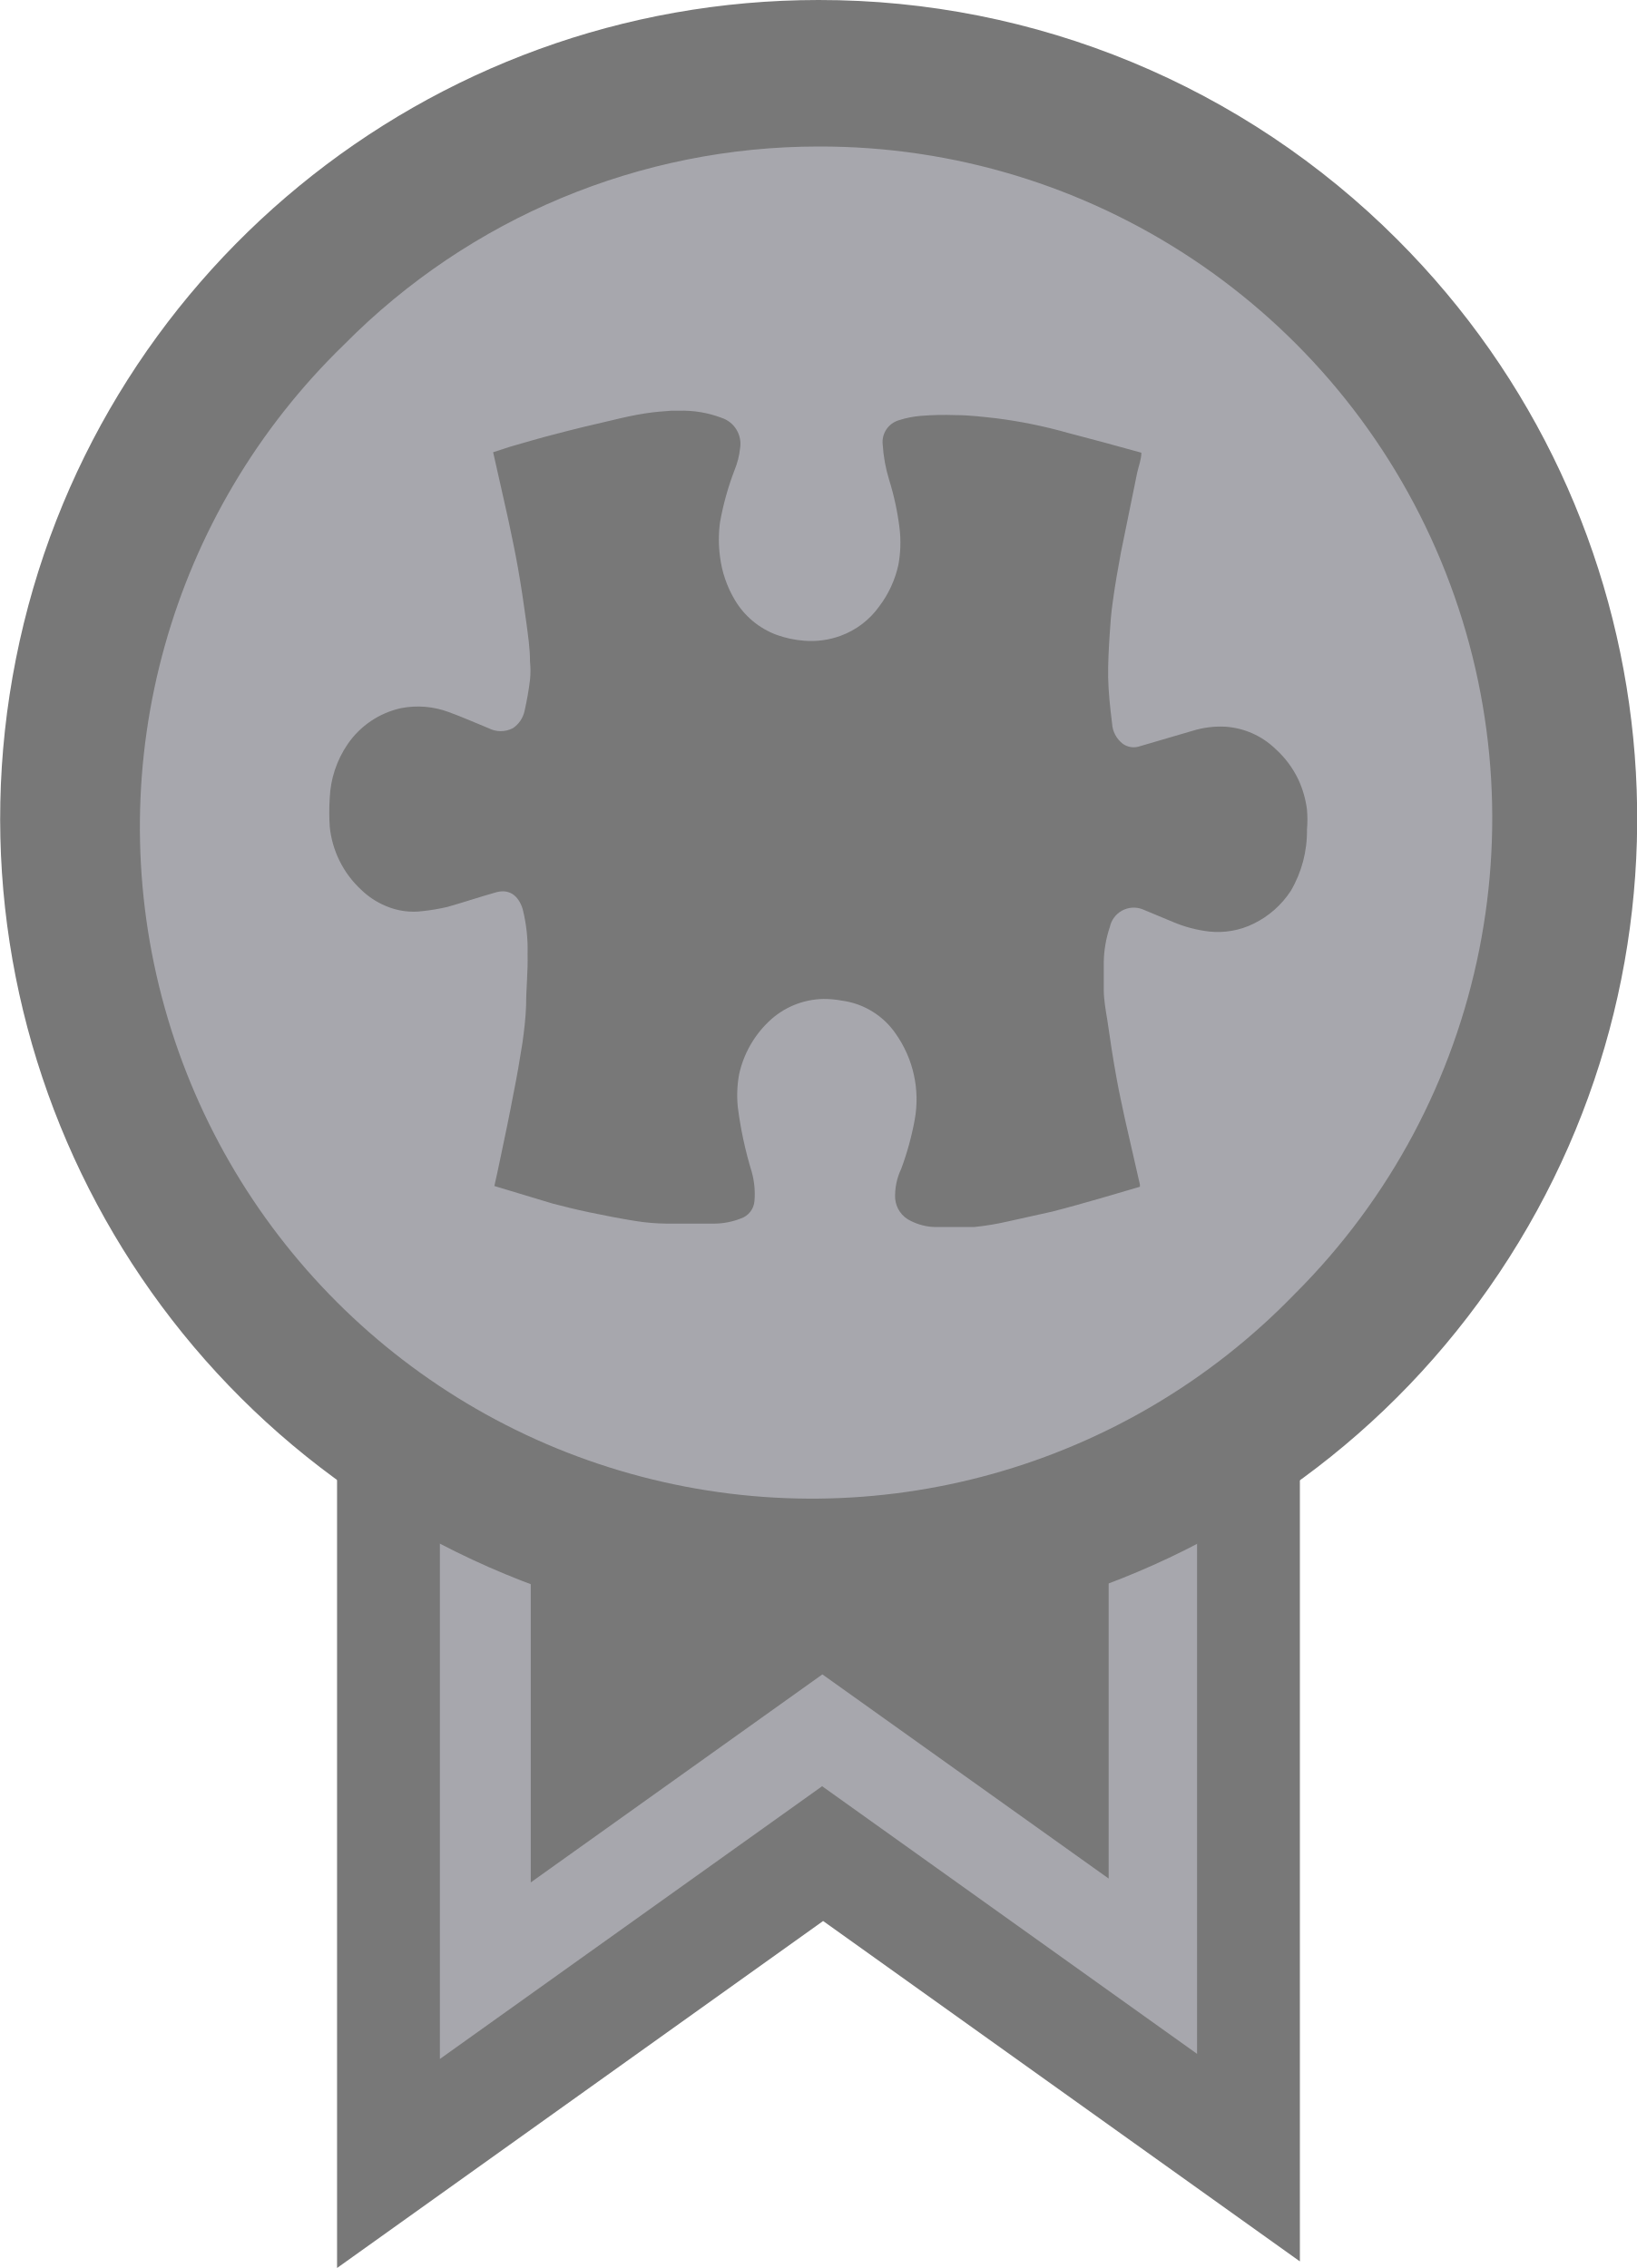
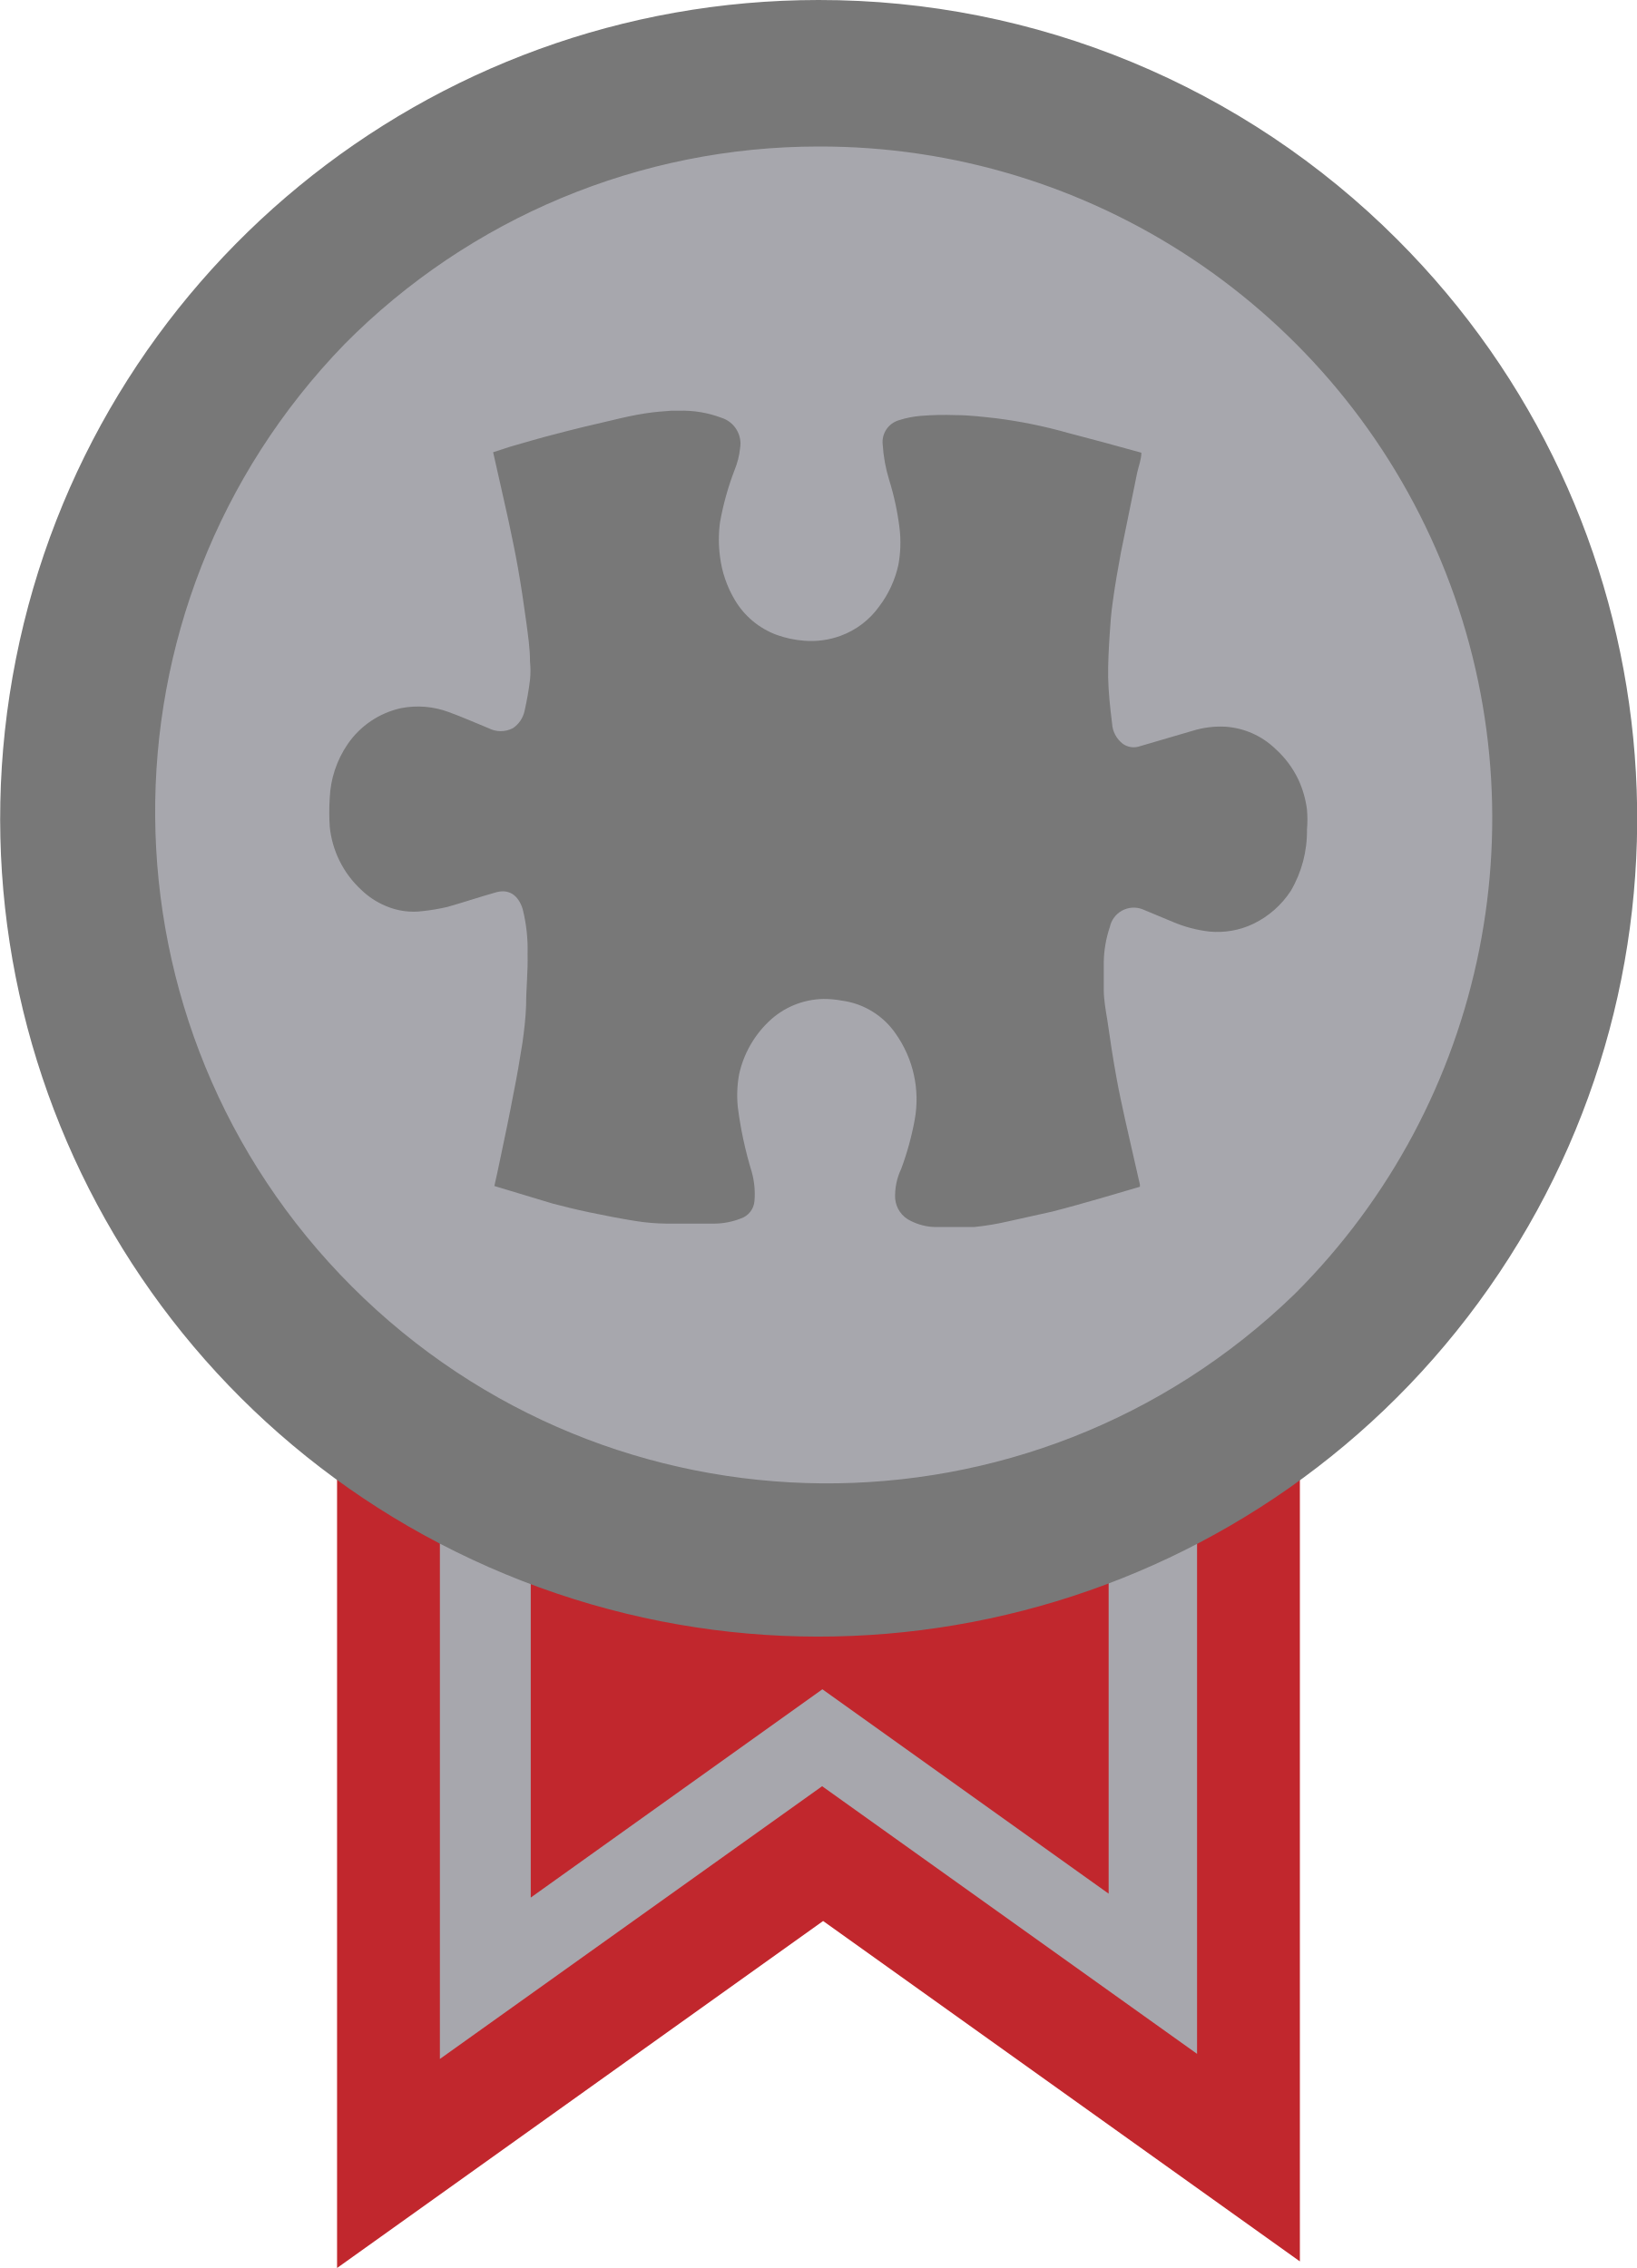
<svg xmlns="http://www.w3.org/2000/svg" viewBox="0 0 67.02 92.88">
  <defs>
-     <style>.cls-1{fill:#787878;}.cls-2{fill:#a7a7ad;}</style>
+     <style>.cls-1{fill:#c1272d;}.cls-2{fill:#a7a7ad;}.cls-3{fill:#787878;}</style>
  </defs>
  <g id="Layer_2" data-name="Layer 2">
    <g id="Layer_1-2" data-name="Layer 1">
      <polygon class="cls-1" points="33.7 78.67 53.22 92.61 53.22 53.46 13.8 53.46 13.8 92.88 33.7 78.67" />
      <polygon class="cls-2" points="33.66 73.15 49.01 84.11 49.01 53.32 18.01 53.32 18.01 84.32 33.66 73.15" />
-       <polygon class="cls-1" points="33.67 68.57 45.39 76.93 45.39 53.44 21.73 53.44 21.73 77.09 33.67 68.57" />
-       <path class="cls-2" d="M33.51,64A30.5,30.5,0,0,1,11.94,11.94,30.5,30.5,0,1,1,55.08,55.08,30.27,30.27,0,0,1,33.51,64Z" />
-       <path class="cls-1" d="M33.51,6A27.51,27.51,0,0,1,53,53a27.51,27.51,0,1,1-38.9-38.9A27.3,27.3,0,0,1,33.51,6m0-6a33.51,33.51,0,1,0,23.7,9.81A33.43,33.43,0,0,0,33.51,0Z" />
-       <path class="cls-1" d="M20.24,48.57c.08-.36.16-.71.23-1.06.19-.9.38-1.8.55-2.71.14-.69.26-1.39.37-2.09.07-.51.13-1,.15-1.54,0-.7.08-1.4.06-2.09a6.78,6.78,0,0,0-.2-1.85c-.18-.58-.57-.83-1.08-.69-.68.19-1.36.42-2,.6a8.05,8.05,0,0,1-1,.17,2.88,2.88,0,0,1-1.53-.21,3.23,3.23,0,0,1-1-.66,4.07,4.07,0,0,1-1.29-2.59,9.17,9.17,0,0,1,0-1.17,4.22,4.22,0,0,1,.73-2.2A3.58,3.58,0,0,1,16.42,29a3.62,3.62,0,0,1,1.95.16c.55.2,1.09.44,1.63.66a1.08,1.08,0,0,0,1,0,1.14,1.14,0,0,0,.48-.72,12.74,12.74,0,0,0,.22-1.26,3.67,3.67,0,0,0,0-.74c0-.54-.08-1.07-.15-1.6-.1-.74-.21-1.48-.34-2.22s-.26-1.33-.4-2c-.2-.91-.41-1.82-.62-2.76l.71-.23c.6-.17,1.19-.35,1.79-.5.79-.21,1.58-.4,2.37-.58.45-.11.9-.21,1.35-.28s.71-.08,1.07-.11c.11,0,.21,0,.32,0a4.52,4.52,0,0,1,1.74.29,1.12,1.12,0,0,1,.76,1.25,3.22,3.22,0,0,1-.23.9,11.9,11.9,0,0,0-.59,2.12,5.27,5.27,0,0,0,0,1.43,4.55,4.55,0,0,0,.6,1.75A3.33,3.33,0,0,0,31.8,26a4.29,4.29,0,0,0,1.13.24,3.52,3.52,0,0,0,1.48-.2A3.37,3.37,0,0,0,36,24.83a4.37,4.37,0,0,0,.78-1.69,5,5,0,0,0,.05-1.5,11.23,11.23,0,0,0-.43-2,6.22,6.22,0,0,1-.26-1.43.93.93,0,0,1,.66-1,4,4,0,0,1,.91-.18A12,12,0,0,1,39.13,17c.55,0,1.11.07,1.66.13a19.91,19.91,0,0,1,2.94.6c1,.26,2,.53,3,.81l0,0c0,.27-.11.54-.17.81-.22,1.1-.45,2.19-.67,3.29-.12.66-.24,1.32-.33,2-.07.46-.1.92-.13,1.38s-.07,1.15-.06,1.72.08,1.25.16,1.88a1.13,1.13,0,0,0,.44.84.76.76,0,0,0,.63.12l2.22-.65a3.86,3.86,0,0,1,1.35-.17,3.26,3.26,0,0,1,2.05.91,4,4,0,0,1,.94,1.26,4.18,4.18,0,0,1,.35,1.22,4.68,4.68,0,0,1,0,.83,4.82,4.82,0,0,1-.66,2.5,3.81,3.81,0,0,1-1.53,1.35,3.32,3.32,0,0,1-1.8.32,5.36,5.36,0,0,1-1.51-.4l-1.25-.52a1,1,0,0,0-1.32.73,4.75,4.75,0,0,0-.25,1.45c0,.38,0,.75,0,1.13s.08.84.15,1.26c.11.78.23,1.56.37,2.33.1.57.23,1.14.35,1.71.2.89.41,1.78.61,2.67v.09l-1.6.47c-.67.19-1.33.38-2,.55l-1.8.4a11.19,11.19,0,0,1-1.39.23c-.54,0-1.08,0-1.62,0A2.35,2.35,0,0,1,37.29,50a1.11,1.11,0,0,1-.64-.91,2.56,2.56,0,0,1,.25-1.23,12,12,0,0,0,.55-2,4.66,4.66,0,0,0-.78-3.53,3.18,3.18,0,0,0-2.19-1.35,4,4,0,0,0-.77-.07,3.31,3.31,0,0,0-2.24.93A4.24,4.24,0,0,0,30.26,44a4.75,4.75,0,0,0-.05,1.36A15.92,15.92,0,0,0,30.78,48a3.38,3.38,0,0,1,.11,1.18.82.82,0,0,1-.56.72,3,3,0,0,1-1.06.21c-.66,0-1.33,0-2,0A8.56,8.56,0,0,1,26,50c-.62-.1-1.24-.22-1.86-.35s-1-.23-1.51-.36Z" />
+       <polygon class="cls-1" points="33.67 69.18 45.39 77.55 45.39 54.05 21.73 54.05 21.73 77.71 33.67 69.18" />
+       <path class="cls-2" d="M33.51,64A30.51,30.51,0,0,1,11.94,11.94,30.5,30.5,0,0,1,55.08,55.08,30.27,30.27,0,0,1,33.51,64Z" />
+       <path class="cls-3" d="M33.51,6A27.51,27.51,0,0,1,53,53a27.51,27.51,0,0,1-38.9-38.9A27.3,27.3,0,0,1,33.51,6m0-6a33.51,33.51,0,1,0,23.7,9.81A33.43,33.43,0,0,0,33.51,0Z" />
+       <path class="cls-3" d="M20.24,48.57c.08-.36.16-.71.23-1.06.19-.9.38-1.8.55-2.71.14-.69.26-1.39.37-2.09.07-.51.13-1,.15-1.54,0-.7.08-1.4.06-2.09a6.78,6.78,0,0,0-.2-1.85c-.18-.58-.57-.83-1.08-.69-.68.19-1.36.42-2,.6a8.05,8.05,0,0,1-1,.17,2.88,2.88,0,0,1-1.53-.21,3.23,3.23,0,0,1-1-.66,4.07,4.07,0,0,1-1.29-2.59,9.17,9.17,0,0,1,0-1.17,4.22,4.22,0,0,1,.73-2.2A3.58,3.58,0,0,1,16.42,29a3.62,3.62,0,0,1,1.95.16c.55.2,1.09.44,1.63.66a1.08,1.08,0,0,0,1,0,1.14,1.14,0,0,0,.48-.72,12.74,12.74,0,0,0,.22-1.26,3.67,3.67,0,0,0,0-.74c0-.54-.08-1.07-.15-1.6-.1-.74-.21-1.48-.34-2.22s-.26-1.33-.4-2c-.2-.91-.41-1.82-.62-2.76l.71-.23c.6-.17,1.19-.35,1.79-.5.79-.21,1.58-.4,2.37-.58.45-.11.9-.21,1.35-.28s.71-.08,1.07-.11c.11,0,.21,0,.32,0a4.52,4.52,0,0,1,1.74.29,1.11,1.11,0,0,1,.76,1.25,3.22,3.22,0,0,1-.23.9,11.9,11.9,0,0,0-.59,2.12,5.27,5.27,0,0,0,0,1.43,4.55,4.55,0,0,0,.6,1.75A3.33,3.33,0,0,0,31.8,26a4.29,4.29,0,0,0,1.13.24,3.52,3.52,0,0,0,1.48-.2A3.37,3.37,0,0,0,36,24.83a4.37,4.37,0,0,0,.78-1.69,5,5,0,0,0,.05-1.5,11.23,11.23,0,0,0-.43-2,6.22,6.22,0,0,1-.26-1.43.93.93,0,0,1,.66-1,4,4,0,0,1,.91-.18A12,12,0,0,1,39.13,17c.55,0,1.11.07,1.66.13a19.91,19.91,0,0,1,2.94.6c1,.26,2,.53,3,.81l0,0c0,.27-.11.54-.17.81-.22,1.1-.45,2.19-.67,3.29-.12.66-.24,1.32-.33,2-.07.46-.1.92-.13,1.38s-.07,1.15-.06,1.72.08,1.25.16,1.88a1.13,1.13,0,0,0,.44.84.76.76,0,0,0,.63.12l2.22-.65a3.86,3.86,0,0,1,1.35-.17,3.26,3.26,0,0,1,2.05.91,4,4,0,0,1,.94,1.26,4.18,4.18,0,0,1,.35,1.22,4.68,4.68,0,0,1,0,.83,4.82,4.82,0,0,1-.66,2.5,3.81,3.81,0,0,1-1.53,1.35,3.42,3.42,0,0,1-1.8.32,5.36,5.36,0,0,1-1.51-.4l-1.25-.52a1,1,0,0,0-1.32.73,4.75,4.75,0,0,0-.25,1.45c0,.38,0,.75,0,1.13s.08.84.15,1.26c.11.78.23,1.56.37,2.33.1.57.23,1.14.35,1.7.2.9.41,1.79.61,2.68v.09l-1.6.47c-.67.19-1.33.38-2,.55l-1.8.4a11.19,11.19,0,0,1-1.39.23c-.54,0-1.08,0-1.62,0A2.35,2.35,0,0,1,37.29,50a1.11,1.11,0,0,1-.64-.91,2.56,2.56,0,0,1,.25-1.23,12,12,0,0,0,.55-2,4.66,4.66,0,0,0-.78-3.53,3.18,3.18,0,0,0-2.19-1.35,4,4,0,0,0-.77-.07,3.31,3.31,0,0,0-2.24.93A4.24,4.24,0,0,0,30.26,44a4.75,4.75,0,0,0-.05,1.36A15.92,15.92,0,0,0,30.78,48a3.38,3.38,0,0,1,.11,1.18.82.82,0,0,1-.56.72,3,3,0,0,1-1.06.21c-.66,0-1.33,0-2,0A8.56,8.56,0,0,1,26,50c-.62-.1-1.24-.22-1.86-.35s-1-.23-1.51-.36Z" />
    </g>
  </g>
</svg>
